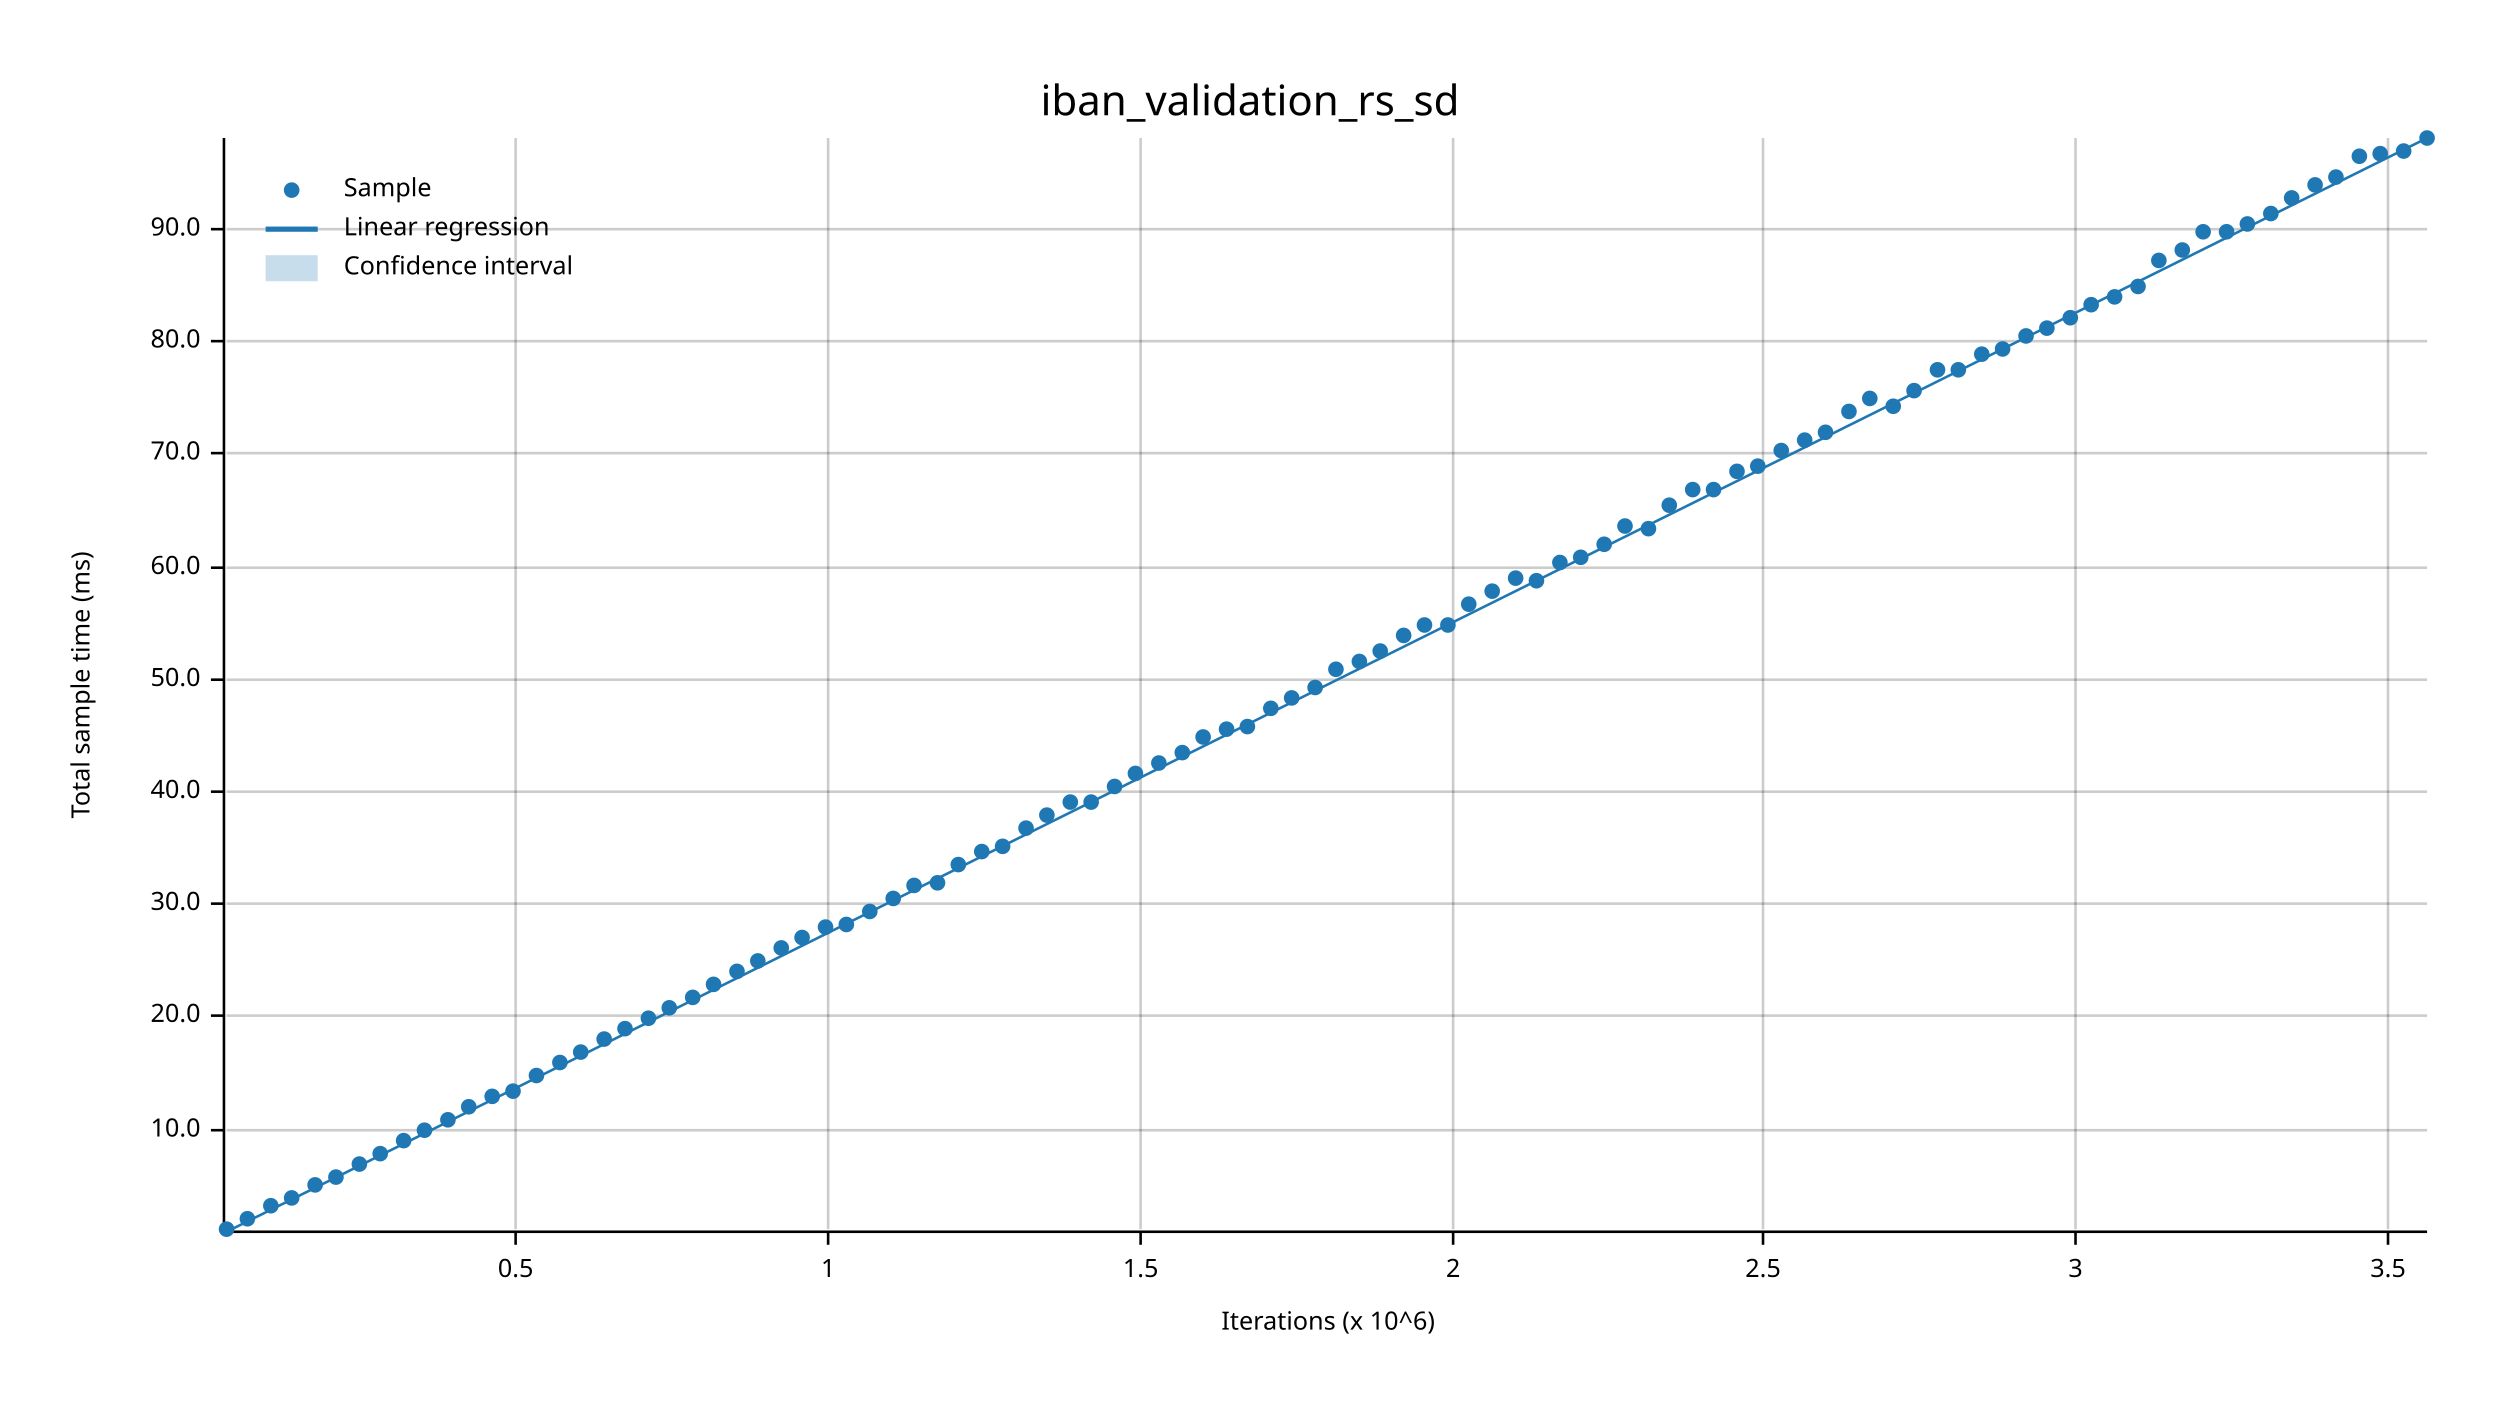
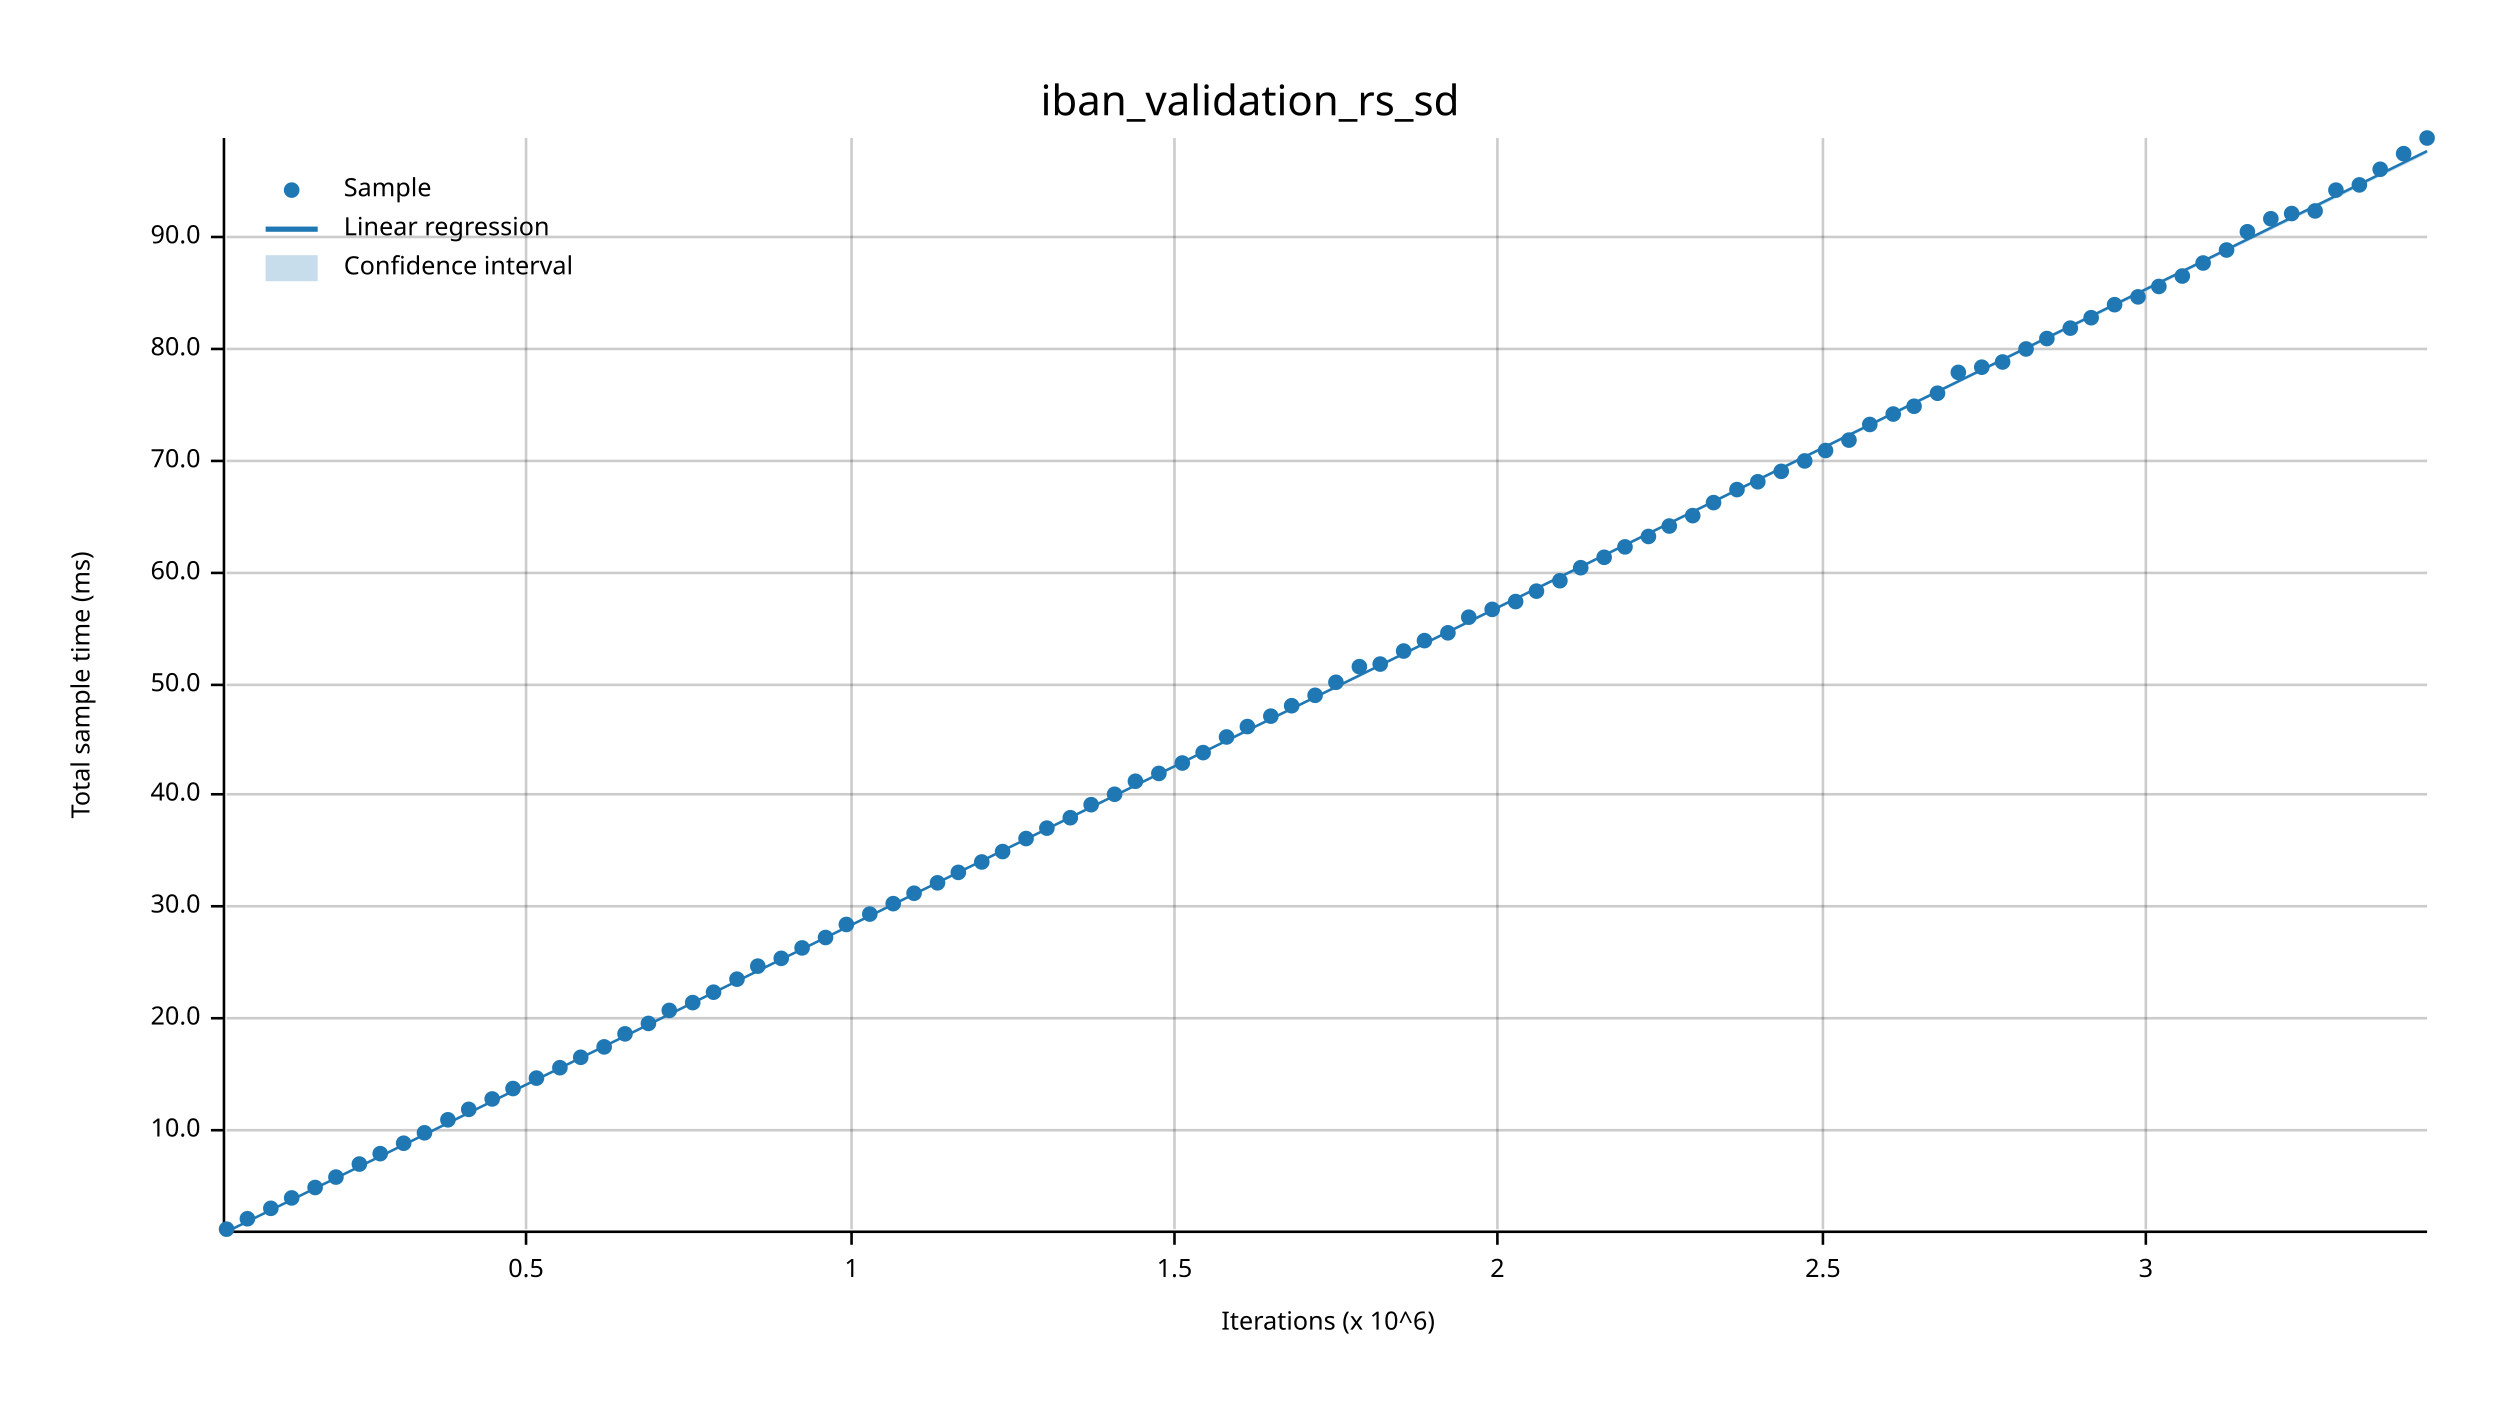
<svg xmlns="http://www.w3.org/2000/svg" width="960" height="540" viewBox="0 0 960 540">
  <text x="480" y="32" dy="0.76em" text-anchor="middle" font-family="sans-serif" font-size="16.129" opacity="1" fill="#000000">
iban_validation_rs_sd
</text>
  <text x="27" y="263" dy="0.76em" text-anchor="middle" font-family="sans-serif" font-size="9.677" opacity="1" fill="#000000" transform="rotate(270, 27, 263)">
Total sample time (ms)
</text>
  <text x="510" y="513" dy="-0.5ex" text-anchor="middle" font-family="sans-serif" font-size="9.677" opacity="1" fill="#000000">
Iterations (x 10^6)
</text>
-   <line opacity="0.2" stroke="#000000" stroke-width="1" x1="198" y1="472" x2="198" y2="53" />
-   <line opacity="0.2" stroke="#000000" stroke-width="1" x1="318" y1="472" x2="318" y2="53" />
-   <line opacity="0.2" stroke="#000000" stroke-width="1" x1="438" y1="472" x2="438" y2="53" />
-   <line opacity="0.2" stroke="#000000" stroke-width="1" x1="558" y1="472" x2="558" y2="53" />
-   <line opacity="0.2" stroke="#000000" stroke-width="1" x1="677" y1="472" x2="677" y2="53" />
-   <line opacity="0.2" stroke="#000000" stroke-width="1" x1="797" y1="472" x2="797" y2="53" />
-   <line opacity="0.2" stroke="#000000" stroke-width="1" x1="917" y1="472" x2="917" y2="53" />
+   <line opacity="0.2" stroke="#000000" stroke-width="1" x1="202" y1="472" x2="202" y2="53" />
+   <line opacity="0.2" stroke="#000000" stroke-width="1" x1="327" y1="472" x2="327" y2="53" />
+   <line opacity="0.2" stroke="#000000" stroke-width="1" x1="451" y1="472" x2="451" y2="53" />
+   <line opacity="0.2" stroke="#000000" stroke-width="1" x1="575" y1="472" x2="575" y2="53" />
+   <line opacity="0.2" stroke="#000000" stroke-width="1" x1="700" y1="472" x2="700" y2="53" />
+   <line opacity="0.2" stroke="#000000" stroke-width="1" x1="824" y1="472" x2="824" y2="53" />
  <line opacity="0.2" stroke="#000000" stroke-width="1" x1="87" y1="434" x2="932" y2="434" />
-   <line opacity="0.2" stroke="#000000" stroke-width="1" x1="87" y1="390" x2="932" y2="390" />
-   <line opacity="0.2" stroke="#000000" stroke-width="1" x1="87" y1="347" x2="932" y2="347" />
-   <line opacity="0.2" stroke="#000000" stroke-width="1" x1="87" y1="304" x2="932" y2="304" />
-   <line opacity="0.2" stroke="#000000" stroke-width="1" x1="87" y1="261" x2="932" y2="261" />
-   <line opacity="0.2" stroke="#000000" stroke-width="1" x1="87" y1="218" x2="932" y2="218" />
-   <line opacity="0.2" stroke="#000000" stroke-width="1" x1="87" y1="174" x2="932" y2="174" />
-   <line opacity="0.2" stroke="#000000" stroke-width="1" x1="87" y1="131" x2="932" y2="131" />
-   <line opacity="0.2" stroke="#000000" stroke-width="1" x1="87" y1="88" x2="932" y2="88" />
+   <line opacity="0.2" stroke="#000000" stroke-width="1" x1="87" y1="391" x2="932" y2="391" />
+   <line opacity="0.2" stroke="#000000" stroke-width="1" x1="87" y1="348" x2="932" y2="348" />
+   <line opacity="0.2" stroke="#000000" stroke-width="1" x1="87" y1="305" x2="932" y2="305" />
+   <line opacity="0.2" stroke="#000000" stroke-width="1" x1="87" y1="263" x2="932" y2="263" />
+   <line opacity="0.2" stroke="#000000" stroke-width="1" x1="87" y1="220" x2="932" y2="220" />
+   <line opacity="0.2" stroke="#000000" stroke-width="1" x1="87" y1="177" x2="932" y2="177" />
+   <line opacity="0.2" stroke="#000000" stroke-width="1" x1="87" y1="134" x2="932" y2="134" />
+   <line opacity="0.2" stroke="#000000" stroke-width="1" x1="87" y1="91" x2="932" y2="91" />
  <polyline fill="none" opacity="1" stroke="#000000" stroke-width="1" points="86,53 86,472 " />
  <text x="77" y="434" dy="0.5ex" text-anchor="end" font-family="sans-serif" font-size="9.677" opacity="1" fill="#000000">
10.0
</text>
  <polyline fill="none" opacity="1" stroke="#000000" stroke-width="1" points="81,434 86,434 " />
-   <text x="77" y="390" dy="0.5ex" text-anchor="end" font-family="sans-serif" font-size="9.677" opacity="1" fill="#000000">
+   <text x="77" y="391" dy="0.5ex" text-anchor="end" font-family="sans-serif" font-size="9.677" opacity="1" fill="#000000">
20.0
</text>
-   <polyline fill="none" opacity="1" stroke="#000000" stroke-width="1" points="81,390 86,390 " />
-   <text x="77" y="347" dy="0.5ex" text-anchor="end" font-family="sans-serif" font-size="9.677" opacity="1" fill="#000000">
+   <polyline fill="none" opacity="1" stroke="#000000" stroke-width="1" points="81,391 86,391 " />
+   <text x="77" y="348" dy="0.5ex" text-anchor="end" font-family="sans-serif" font-size="9.677" opacity="1" fill="#000000">
30.0
</text>
-   <polyline fill="none" opacity="1" stroke="#000000" stroke-width="1" points="81,347 86,347 " />
-   <text x="77" y="304" dy="0.5ex" text-anchor="end" font-family="sans-serif" font-size="9.677" opacity="1" fill="#000000">
+   <polyline fill="none" opacity="1" stroke="#000000" stroke-width="1" points="81,348 86,348 " />
+   <text x="77" y="305" dy="0.5ex" text-anchor="end" font-family="sans-serif" font-size="9.677" opacity="1" fill="#000000">
40.0
</text>
-   <polyline fill="none" opacity="1" stroke="#000000" stroke-width="1" points="81,304 86,304 " />
-   <text x="77" y="261" dy="0.5ex" text-anchor="end" font-family="sans-serif" font-size="9.677" opacity="1" fill="#000000">
+   <polyline fill="none" opacity="1" stroke="#000000" stroke-width="1" points="81,305 86,305 " />
+   <text x="77" y="263" dy="0.5ex" text-anchor="end" font-family="sans-serif" font-size="9.677" opacity="1" fill="#000000">
50.0
</text>
-   <polyline fill="none" opacity="1" stroke="#000000" stroke-width="1" points="81,261 86,261 " />
-   <text x="77" y="218" dy="0.5ex" text-anchor="end" font-family="sans-serif" font-size="9.677" opacity="1" fill="#000000">
+   <polyline fill="none" opacity="1" stroke="#000000" stroke-width="1" points="81,263 86,263 " />
+   <text x="77" y="220" dy="0.5ex" text-anchor="end" font-family="sans-serif" font-size="9.677" opacity="1" fill="#000000">
60.0
</text>
-   <polyline fill="none" opacity="1" stroke="#000000" stroke-width="1" points="81,218 86,218 " />
-   <text x="77" y="174" dy="0.5ex" text-anchor="end" font-family="sans-serif" font-size="9.677" opacity="1" fill="#000000">
+   <polyline fill="none" opacity="1" stroke="#000000" stroke-width="1" points="81,220 86,220 " />
+   <text x="77" y="177" dy="0.5ex" text-anchor="end" font-family="sans-serif" font-size="9.677" opacity="1" fill="#000000">
70.0
</text>
-   <polyline fill="none" opacity="1" stroke="#000000" stroke-width="1" points="81,174 86,174 " />
-   <text x="77" y="131" dy="0.5ex" text-anchor="end" font-family="sans-serif" font-size="9.677" opacity="1" fill="#000000">
+   <polyline fill="none" opacity="1" stroke="#000000" stroke-width="1" points="81,177 86,177 " />
+   <text x="77" y="134" dy="0.5ex" text-anchor="end" font-family="sans-serif" font-size="9.677" opacity="1" fill="#000000">
80.0
</text>
-   <polyline fill="none" opacity="1" stroke="#000000" stroke-width="1" points="81,131 86,131 " />
-   <text x="77" y="88" dy="0.5ex" text-anchor="end" font-family="sans-serif" font-size="9.677" opacity="1" fill="#000000">
+   <polyline fill="none" opacity="1" stroke="#000000" stroke-width="1" points="81,134 86,134 " />
+   <text x="77" y="91" dy="0.5ex" text-anchor="end" font-family="sans-serif" font-size="9.677" opacity="1" fill="#000000">
90.0
</text>
-   <polyline fill="none" opacity="1" stroke="#000000" stroke-width="1" points="81,88 86,88 " />
+   <polyline fill="none" opacity="1" stroke="#000000" stroke-width="1" points="81,91 86,91 " />
  <polyline fill="none" opacity="1" stroke="#000000" stroke-width="1" points="87,473 932,473 " />
-   <text x="198" y="483" dy="0.76em" text-anchor="middle" font-family="sans-serif" font-size="9.677" opacity="1" fill="#000000">
+   <text x="202" y="483" dy="0.76em" text-anchor="middle" font-family="sans-serif" font-size="9.677" opacity="1" fill="#000000">
0.5
</text>
-   <polyline fill="none" opacity="1" stroke="#000000" stroke-width="1" points="198,473 198,478 " />
-   <text x="318" y="483" dy="0.76em" text-anchor="middle" font-family="sans-serif" font-size="9.677" opacity="1" fill="#000000">
+   <polyline fill="none" opacity="1" stroke="#000000" stroke-width="1" points="202,473 202,478 " />
+   <text x="327" y="483" dy="0.76em" text-anchor="middle" font-family="sans-serif" font-size="9.677" opacity="1" fill="#000000">
1
</text>
-   <polyline fill="none" opacity="1" stroke="#000000" stroke-width="1" points="318,473 318,478 " />
-   <text x="438" y="483" dy="0.76em" text-anchor="middle" font-family="sans-serif" font-size="9.677" opacity="1" fill="#000000">
+   <polyline fill="none" opacity="1" stroke="#000000" stroke-width="1" points="327,473 327,478 " />
+   <text x="451" y="483" dy="0.76em" text-anchor="middle" font-family="sans-serif" font-size="9.677" opacity="1" fill="#000000">
1.5
</text>
-   <polyline fill="none" opacity="1" stroke="#000000" stroke-width="1" points="438,473 438,478 " />
-   <text x="558" y="483" dy="0.76em" text-anchor="middle" font-family="sans-serif" font-size="9.677" opacity="1" fill="#000000">
+   <polyline fill="none" opacity="1" stroke="#000000" stroke-width="1" points="451,473 451,478 " />
+   <text x="575" y="483" dy="0.76em" text-anchor="middle" font-family="sans-serif" font-size="9.677" opacity="1" fill="#000000">
2
</text>
-   <polyline fill="none" opacity="1" stroke="#000000" stroke-width="1" points="558,473 558,478 " />
-   <text x="677" y="483" dy="0.76em" text-anchor="middle" font-family="sans-serif" font-size="9.677" opacity="1" fill="#000000">
+   <polyline fill="none" opacity="1" stroke="#000000" stroke-width="1" points="575,473 575,478 " />
+   <text x="700" y="483" dy="0.76em" text-anchor="middle" font-family="sans-serif" font-size="9.677" opacity="1" fill="#000000">
2.5
</text>
-   <polyline fill="none" opacity="1" stroke="#000000" stroke-width="1" points="677,473 677,478 " />
-   <text x="797" y="483" dy="0.76em" text-anchor="middle" font-family="sans-serif" font-size="9.677" opacity="1" fill="#000000">
+   <polyline fill="none" opacity="1" stroke="#000000" stroke-width="1" points="700,473 700,478 " />
+   <text x="824" y="483" dy="0.76em" text-anchor="middle" font-family="sans-serif" font-size="9.677" opacity="1" fill="#000000">
3
</text>
-   <polyline fill="none" opacity="1" stroke="#000000" stroke-width="1" points="797,473 797,478 " />
-   <text x="917" y="483" dy="0.76em" text-anchor="middle" font-family="sans-serif" font-size="9.677" opacity="1" fill="#000000">
- 3.5
- </text>
-   <polyline fill="none" opacity="1" stroke="#000000" stroke-width="1" points="917,473 917,478 " />
+   <polyline fill="none" opacity="1" stroke="#000000" stroke-width="1" points="824,473 824,478 " />
  <circle cx="87" cy="472" r="3" opacity="1" fill="#1F78B4" stroke="none" stroke-width="1" />
  <circle cx="95" cy="468" r="3" opacity="1" fill="#1F78B4" stroke="none" stroke-width="1" />
-   <circle cx="104" cy="463" r="3" opacity="1" fill="#1F78B4" stroke="none" stroke-width="1" />
+   <circle cx="104" cy="464" r="3" opacity="1" fill="#1F78B4" stroke="none" stroke-width="1" />
  <circle cx="112" cy="460" r="3" opacity="1" fill="#1F78B4" stroke="none" stroke-width="1" />
-   <circle cx="121" cy="455" r="3" opacity="1" fill="#1F78B4" stroke="none" stroke-width="1" />
+   <circle cx="121" cy="456" r="3" opacity="1" fill="#1F78B4" stroke="none" stroke-width="1" />
  <circle cx="129" cy="452" r="3" opacity="1" fill="#1F78B4" stroke="none" stroke-width="1" />
  <circle cx="138" cy="447" r="3" opacity="1" fill="#1F78B4" stroke="none" stroke-width="1" />
  <circle cx="146" cy="443" r="3" opacity="1" fill="#1F78B4" stroke="none" stroke-width="1" />
-   <circle cx="155" cy="438" r="3" opacity="1" fill="#1F78B4" stroke="none" stroke-width="1" />
-   <circle cx="163" cy="434" r="3" opacity="1" fill="#1F78B4" stroke="none" stroke-width="1" />
+   <circle cx="155" cy="439" r="3" opacity="1" fill="#1F78B4" stroke="none" stroke-width="1" />
+   <circle cx="163" cy="435" r="3" opacity="1" fill="#1F78B4" stroke="none" stroke-width="1" />
  <circle cx="172" cy="430" r="3" opacity="1" fill="#1F78B4" stroke="none" stroke-width="1" />
-   <circle cx="180" cy="425" r="3" opacity="1" fill="#1F78B4" stroke="none" stroke-width="1" />
-   <circle cx="189" cy="421" r="3" opacity="1" fill="#1F78B4" stroke="none" stroke-width="1" />
-   <circle cx="197" cy="419" r="3" opacity="1" fill="#1F78B4" stroke="none" stroke-width="1" />
-   <circle cx="206" cy="413" r="3" opacity="1" fill="#1F78B4" stroke="none" stroke-width="1" />
-   <circle cx="215" cy="408" r="3" opacity="1" fill="#1F78B4" stroke="none" stroke-width="1" />
-   <circle cx="223" cy="404" r="3" opacity="1" fill="#1F78B4" stroke="none" stroke-width="1" />
-   <circle cx="232" cy="399" r="3" opacity="1" fill="#1F78B4" stroke="none" stroke-width="1" />
-   <circle cx="240" cy="395" r="3" opacity="1" fill="#1F78B4" stroke="none" stroke-width="1" />
-   <circle cx="249" cy="391" r="3" opacity="1" fill="#1F78B4" stroke="none" stroke-width="1" />
-   <circle cx="257" cy="387" r="3" opacity="1" fill="#1F78B4" stroke="none" stroke-width="1" />
-   <circle cx="266" cy="383" r="3" opacity="1" fill="#1F78B4" stroke="none" stroke-width="1" />
-   <circle cx="274" cy="378" r="3" opacity="1" fill="#1F78B4" stroke="none" stroke-width="1" />
-   <circle cx="283" cy="373" r="3" opacity="1" fill="#1F78B4" stroke="none" stroke-width="1" />
-   <circle cx="291" cy="369" r="3" opacity="1" fill="#1F78B4" stroke="none" stroke-width="1" />
-   <circle cx="300" cy="364" r="3" opacity="1" fill="#1F78B4" stroke="none" stroke-width="1" />
-   <circle cx="308" cy="360" r="3" opacity="1" fill="#1F78B4" stroke="none" stroke-width="1" />
-   <circle cx="317" cy="356" r="3" opacity="1" fill="#1F78B4" stroke="none" stroke-width="1" />
+   <circle cx="180" cy="426" r="3" opacity="1" fill="#1F78B4" stroke="none" stroke-width="1" />
+   <circle cx="189" cy="422" r="3" opacity="1" fill="#1F78B4" stroke="none" stroke-width="1" />
+   <circle cx="197" cy="418" r="3" opacity="1" fill="#1F78B4" stroke="none" stroke-width="1" />
+   <circle cx="206" cy="414" r="3" opacity="1" fill="#1F78B4" stroke="none" stroke-width="1" />
+   <circle cx="215" cy="410" r="3" opacity="1" fill="#1F78B4" stroke="none" stroke-width="1" />
+   <circle cx="223" cy="406" r="3" opacity="1" fill="#1F78B4" stroke="none" stroke-width="1" />
+   <circle cx="232" cy="402" r="3" opacity="1" fill="#1F78B4" stroke="none" stroke-width="1" />
+   <circle cx="240" cy="397" r="3" opacity="1" fill="#1F78B4" stroke="none" stroke-width="1" />
+   <circle cx="249" cy="393" r="3" opacity="1" fill="#1F78B4" stroke="none" stroke-width="1" />
+   <circle cx="257" cy="388" r="3" opacity="1" fill="#1F78B4" stroke="none" stroke-width="1" />
+   <circle cx="266" cy="385" r="3" opacity="1" fill="#1F78B4" stroke="none" stroke-width="1" />
+   <circle cx="274" cy="381" r="3" opacity="1" fill="#1F78B4" stroke="none" stroke-width="1" />
+   <circle cx="283" cy="376" r="3" opacity="1" fill="#1F78B4" stroke="none" stroke-width="1" />
+   <circle cx="291" cy="371" r="3" opacity="1" fill="#1F78B4" stroke="none" stroke-width="1" />
+   <circle cx="300" cy="368" r="3" opacity="1" fill="#1F78B4" stroke="none" stroke-width="1" />
+   <circle cx="308" cy="364" r="3" opacity="1" fill="#1F78B4" stroke="none" stroke-width="1" />
+   <circle cx="317" cy="360" r="3" opacity="1" fill="#1F78B4" stroke="none" stroke-width="1" />
  <circle cx="325" cy="355" r="3" opacity="1" fill="#1F78B4" stroke="none" stroke-width="1" />
-   <circle cx="334" cy="350" r="3" opacity="1" fill="#1F78B4" stroke="none" stroke-width="1" />
-   <circle cx="343" cy="345" r="3" opacity="1" fill="#1F78B4" stroke="none" stroke-width="1" />
-   <circle cx="351" cy="340" r="3" opacity="1" fill="#1F78B4" stroke="none" stroke-width="1" />
+   <circle cx="334" cy="351" r="3" opacity="1" fill="#1F78B4" stroke="none" stroke-width="1" />
+   <circle cx="343" cy="347" r="3" opacity="1" fill="#1F78B4" stroke="none" stroke-width="1" />
+   <circle cx="351" cy="343" r="3" opacity="1" fill="#1F78B4" stroke="none" stroke-width="1" />
  <circle cx="360" cy="339" r="3" opacity="1" fill="#1F78B4" stroke="none" stroke-width="1" />
-   <circle cx="368" cy="332" r="3" opacity="1" fill="#1F78B4" stroke="none" stroke-width="1" />
-   <circle cx="377" cy="327" r="3" opacity="1" fill="#1F78B4" stroke="none" stroke-width="1" />
-   <circle cx="385" cy="325" r="3" opacity="1" fill="#1F78B4" stroke="none" stroke-width="1" />
-   <circle cx="394" cy="318" r="3" opacity="1" fill="#1F78B4" stroke="none" stroke-width="1" />
-   <circle cx="402" cy="313" r="3" opacity="1" fill="#1F78B4" stroke="none" stroke-width="1" />
-   <circle cx="411" cy="308" r="3" opacity="1" fill="#1F78B4" stroke="none" stroke-width="1" />
-   <circle cx="419" cy="308" r="3" opacity="1" fill="#1F78B4" stroke="none" stroke-width="1" />
-   <circle cx="428" cy="302" r="3" opacity="1" fill="#1F78B4" stroke="none" stroke-width="1" />
-   <circle cx="436" cy="297" r="3" opacity="1" fill="#1F78B4" stroke="none" stroke-width="1" />
-   <circle cx="445" cy="293" r="3" opacity="1" fill="#1F78B4" stroke="none" stroke-width="1" />
-   <circle cx="454" cy="289" r="3" opacity="1" fill="#1F78B4" stroke="none" stroke-width="1" />
-   <circle cx="462" cy="283" r="3" opacity="1" fill="#1F78B4" stroke="none" stroke-width="1" />
-   <circle cx="471" cy="280" r="3" opacity="1" fill="#1F78B4" stroke="none" stroke-width="1" />
+   <circle cx="368" cy="335" r="3" opacity="1" fill="#1F78B4" stroke="none" stroke-width="1" />
+   <circle cx="377" cy="331" r="3" opacity="1" fill="#1F78B4" stroke="none" stroke-width="1" />
+   <circle cx="385" cy="327" r="3" opacity="1" fill="#1F78B4" stroke="none" stroke-width="1" />
+   <circle cx="394" cy="322" r="3" opacity="1" fill="#1F78B4" stroke="none" stroke-width="1" />
+   <circle cx="402" cy="318" r="3" opacity="1" fill="#1F78B4" stroke="none" stroke-width="1" />
+   <circle cx="411" cy="314" r="3" opacity="1" fill="#1F78B4" stroke="none" stroke-width="1" />
+   <circle cx="419" cy="309" r="3" opacity="1" fill="#1F78B4" stroke="none" stroke-width="1" />
+   <circle cx="428" cy="305" r="3" opacity="1" fill="#1F78B4" stroke="none" stroke-width="1" />
+   <circle cx="436" cy="300" r="3" opacity="1" fill="#1F78B4" stroke="none" stroke-width="1" />
+   <circle cx="445" cy="297" r="3" opacity="1" fill="#1F78B4" stroke="none" stroke-width="1" />
+   <circle cx="454" cy="293" r="3" opacity="1" fill="#1F78B4" stroke="none" stroke-width="1" />
+   <circle cx="462" cy="289" r="3" opacity="1" fill="#1F78B4" stroke="none" stroke-width="1" />
+   <circle cx="471" cy="283" r="3" opacity="1" fill="#1F78B4" stroke="none" stroke-width="1" />
  <circle cx="479" cy="279" r="3" opacity="1" fill="#1F78B4" stroke="none" stroke-width="1" />
-   <circle cx="488" cy="272" r="3" opacity="1" fill="#1F78B4" stroke="none" stroke-width="1" />
-   <circle cx="496" cy="268" r="3" opacity="1" fill="#1F78B4" stroke="none" stroke-width="1" />
-   <circle cx="505" cy="264" r="3" opacity="1" fill="#1F78B4" stroke="none" stroke-width="1" />
-   <circle cx="513" cy="257" r="3" opacity="1" fill="#1F78B4" stroke="none" stroke-width="1" />
-   <circle cx="522" cy="254" r="3" opacity="1" fill="#1F78B4" stroke="none" stroke-width="1" />
-   <circle cx="530" cy="250" r="3" opacity="1" fill="#1F78B4" stroke="none" stroke-width="1" />
-   <circle cx="539" cy="244" r="3" opacity="1" fill="#1F78B4" stroke="none" stroke-width="1" />
-   <circle cx="547" cy="240" r="3" opacity="1" fill="#1F78B4" stroke="none" stroke-width="1" />
-   <circle cx="556" cy="240" r="3" opacity="1" fill="#1F78B4" stroke="none" stroke-width="1" />
-   <circle cx="564" cy="232" r="3" opacity="1" fill="#1F78B4" stroke="none" stroke-width="1" />
-   <circle cx="573" cy="227" r="3" opacity="1" fill="#1F78B4" stroke="none" stroke-width="1" />
-   <circle cx="582" cy="222" r="3" opacity="1" fill="#1F78B4" stroke="none" stroke-width="1" />
-   <circle cx="590" cy="223" r="3" opacity="1" fill="#1F78B4" stroke="none" stroke-width="1" />
-   <circle cx="599" cy="216" r="3" opacity="1" fill="#1F78B4" stroke="none" stroke-width="1" />
-   <circle cx="607" cy="214" r="3" opacity="1" fill="#1F78B4" stroke="none" stroke-width="1" />
-   <circle cx="616" cy="209" r="3" opacity="1" fill="#1F78B4" stroke="none" stroke-width="1" />
-   <circle cx="624" cy="202" r="3" opacity="1" fill="#1F78B4" stroke="none" stroke-width="1" />
-   <circle cx="633" cy="203" r="3" opacity="1" fill="#1F78B4" stroke="none" stroke-width="1" />
-   <circle cx="641" cy="194" r="3" opacity="1" fill="#1F78B4" stroke="none" stroke-width="1" />
-   <circle cx="650" cy="188" r="3" opacity="1" fill="#1F78B4" stroke="none" stroke-width="1" />
-   <circle cx="658" cy="188" r="3" opacity="1" fill="#1F78B4" stroke="none" stroke-width="1" />
-   <circle cx="667" cy="181" r="3" opacity="1" fill="#1F78B4" stroke="none" stroke-width="1" />
-   <circle cx="675" cy="179" r="3" opacity="1" fill="#1F78B4" stroke="none" stroke-width="1" />
-   <circle cx="684" cy="173" r="3" opacity="1" fill="#1F78B4" stroke="none" stroke-width="1" />
-   <circle cx="693" cy="169" r="3" opacity="1" fill="#1F78B4" stroke="none" stroke-width="1" />
-   <circle cx="701" cy="166" r="3" opacity="1" fill="#1F78B4" stroke="none" stroke-width="1" />
-   <circle cx="710" cy="158" r="3" opacity="1" fill="#1F78B4" stroke="none" stroke-width="1" />
-   <circle cx="718" cy="153" r="3" opacity="1" fill="#1F78B4" stroke="none" stroke-width="1" />
-   <circle cx="727" cy="156" r="3" opacity="1" fill="#1F78B4" stroke="none" stroke-width="1" />
-   <circle cx="735" cy="150" r="3" opacity="1" fill="#1F78B4" stroke="none" stroke-width="1" />
-   <circle cx="744" cy="142" r="3" opacity="1" fill="#1F78B4" stroke="none" stroke-width="1" />
-   <circle cx="752" cy="142" r="3" opacity="1" fill="#1F78B4" stroke="none" stroke-width="1" />
-   <circle cx="761" cy="136" r="3" opacity="1" fill="#1F78B4" stroke="none" stroke-width="1" />
-   <circle cx="769" cy="134" r="3" opacity="1" fill="#1F78B4" stroke="none" stroke-width="1" />
-   <circle cx="778" cy="129" r="3" opacity="1" fill="#1F78B4" stroke="none" stroke-width="1" />
-   <circle cx="786" cy="126" r="3" opacity="1" fill="#1F78B4" stroke="none" stroke-width="1" />
-   <circle cx="795" cy="122" r="3" opacity="1" fill="#1F78B4" stroke="none" stroke-width="1" />
-   <circle cx="803" cy="117" r="3" opacity="1" fill="#1F78B4" stroke="none" stroke-width="1" />
-   <circle cx="812" cy="114" r="3" opacity="1" fill="#1F78B4" stroke="none" stroke-width="1" />
-   <circle cx="821" cy="110" r="3" opacity="1" fill="#1F78B4" stroke="none" stroke-width="1" />
-   <circle cx="829" cy="100" r="3" opacity="1" fill="#1F78B4" stroke="none" stroke-width="1" />
-   <circle cx="838" cy="96" r="3" opacity="1" fill="#1F78B4" stroke="none" stroke-width="1" />
-   <circle cx="846" cy="89" r="3" opacity="1" fill="#1F78B4" stroke="none" stroke-width="1" />
-   <circle cx="855" cy="89" r="3" opacity="1" fill="#1F78B4" stroke="none" stroke-width="1" />
-   <circle cx="863" cy="86" r="3" opacity="1" fill="#1F78B4" stroke="none" stroke-width="1" />
-   <circle cx="872" cy="82" r="3" opacity="1" fill="#1F78B4" stroke="none" stroke-width="1" />
-   <circle cx="880" cy="76" r="3" opacity="1" fill="#1F78B4" stroke="none" stroke-width="1" />
-   <circle cx="889" cy="71" r="3" opacity="1" fill="#1F78B4" stroke="none" stroke-width="1" />
-   <circle cx="897" cy="68" r="3" opacity="1" fill="#1F78B4" stroke="none" stroke-width="1" />
-   <circle cx="906" cy="60" r="3" opacity="1" fill="#1F78B4" stroke="none" stroke-width="1" />
-   <circle cx="914" cy="59" r="3" opacity="1" fill="#1F78B4" stroke="none" stroke-width="1" />
-   <circle cx="923" cy="58" r="3" opacity="1" fill="#1F78B4" stroke="none" stroke-width="1" />
+   <circle cx="488" cy="275" r="3" opacity="1" fill="#1F78B4" stroke="none" stroke-width="1" />
+   <circle cx="496" cy="271" r="3" opacity="1" fill="#1F78B4" stroke="none" stroke-width="1" />
+   <circle cx="505" cy="267" r="3" opacity="1" fill="#1F78B4" stroke="none" stroke-width="1" />
+   <circle cx="513" cy="262" r="3" opacity="1" fill="#1F78B4" stroke="none" stroke-width="1" />
+   <circle cx="522" cy="256" r="3" opacity="1" fill="#1F78B4" stroke="none" stroke-width="1" />
+   <circle cx="530" cy="255" r="3" opacity="1" fill="#1F78B4" stroke="none" stroke-width="1" />
+   <circle cx="539" cy="250" r="3" opacity="1" fill="#1F78B4" stroke="none" stroke-width="1" />
+   <circle cx="547" cy="246" r="3" opacity="1" fill="#1F78B4" stroke="none" stroke-width="1" />
+   <circle cx="556" cy="243" r="3" opacity="1" fill="#1F78B4" stroke="none" stroke-width="1" />
+   <circle cx="564" cy="237" r="3" opacity="1" fill="#1F78B4" stroke="none" stroke-width="1" />
+   <circle cx="573" cy="234" r="3" opacity="1" fill="#1F78B4" stroke="none" stroke-width="1" />
+   <circle cx="582" cy="231" r="3" opacity="1" fill="#1F78B4" stroke="none" stroke-width="1" />
+   <circle cx="590" cy="227" r="3" opacity="1" fill="#1F78B4" stroke="none" stroke-width="1" />
+   <circle cx="599" cy="223" r="3" opacity="1" fill="#1F78B4" stroke="none" stroke-width="1" />
+   <circle cx="607" cy="218" r="3" opacity="1" fill="#1F78B4" stroke="none" stroke-width="1" />
+   <circle cx="616" cy="214" r="3" opacity="1" fill="#1F78B4" stroke="none" stroke-width="1" />
+   <circle cx="624" cy="210" r="3" opacity="1" fill="#1F78B4" stroke="none" stroke-width="1" />
+   <circle cx="633" cy="206" r="3" opacity="1" fill="#1F78B4" stroke="none" stroke-width="1" />
+   <circle cx="641" cy="202" r="3" opacity="1" fill="#1F78B4" stroke="none" stroke-width="1" />
+   <circle cx="650" cy="198" r="3" opacity="1" fill="#1F78B4" stroke="none" stroke-width="1" />
+   <circle cx="658" cy="193" r="3" opacity="1" fill="#1F78B4" stroke="none" stroke-width="1" />
+   <circle cx="667" cy="188" r="3" opacity="1" fill="#1F78B4" stroke="none" stroke-width="1" />
+   <circle cx="675" cy="185" r="3" opacity="1" fill="#1F78B4" stroke="none" stroke-width="1" />
+   <circle cx="684" cy="181" r="3" opacity="1" fill="#1F78B4" stroke="none" stroke-width="1" />
+   <circle cx="693" cy="177" r="3" opacity="1" fill="#1F78B4" stroke="none" stroke-width="1" />
+   <circle cx="701" cy="173" r="3" opacity="1" fill="#1F78B4" stroke="none" stroke-width="1" />
+   <circle cx="710" cy="169" r="3" opacity="1" fill="#1F78B4" stroke="none" stroke-width="1" />
+   <circle cx="718" cy="163" r="3" opacity="1" fill="#1F78B4" stroke="none" stroke-width="1" />
+   <circle cx="727" cy="159" r="3" opacity="1" fill="#1F78B4" stroke="none" stroke-width="1" />
+   <circle cx="735" cy="156" r="3" opacity="1" fill="#1F78B4" stroke="none" stroke-width="1" />
+   <circle cx="744" cy="151" r="3" opacity="1" fill="#1F78B4" stroke="none" stroke-width="1" />
+   <circle cx="752" cy="143" r="3" opacity="1" fill="#1F78B4" stroke="none" stroke-width="1" />
+   <circle cx="761" cy="141" r="3" opacity="1" fill="#1F78B4" stroke="none" stroke-width="1" />
+   <circle cx="769" cy="139" r="3" opacity="1" fill="#1F78B4" stroke="none" stroke-width="1" />
+   <circle cx="778" cy="134" r="3" opacity="1" fill="#1F78B4" stroke="none" stroke-width="1" />
+   <circle cx="786" cy="130" r="3" opacity="1" fill="#1F78B4" stroke="none" stroke-width="1" />
+   <circle cx="795" cy="126" r="3" opacity="1" fill="#1F78B4" stroke="none" stroke-width="1" />
+   <circle cx="803" cy="122" r="3" opacity="1" fill="#1F78B4" stroke="none" stroke-width="1" />
+   <circle cx="812" cy="117" r="3" opacity="1" fill="#1F78B4" stroke="none" stroke-width="1" />
+   <circle cx="821" cy="114" r="3" opacity="1" fill="#1F78B4" stroke="none" stroke-width="1" />
+   <circle cx="829" cy="110" r="3" opacity="1" fill="#1F78B4" stroke="none" stroke-width="1" />
+   <circle cx="838" cy="106" r="3" opacity="1" fill="#1F78B4" stroke="none" stroke-width="1" />
+   <circle cx="846" cy="101" r="3" opacity="1" fill="#1F78B4" stroke="none" stroke-width="1" />
+   <circle cx="855" cy="96" r="3" opacity="1" fill="#1F78B4" stroke="none" stroke-width="1" />
+   <circle cx="863" cy="89" r="3" opacity="1" fill="#1F78B4" stroke="none" stroke-width="1" />
+   <circle cx="872" cy="84" r="3" opacity="1" fill="#1F78B4" stroke="none" stroke-width="1" />
+   <circle cx="880" cy="82" r="3" opacity="1" fill="#1F78B4" stroke="none" stroke-width="1" />
+   <circle cx="889" cy="81" r="3" opacity="1" fill="#1F78B4" stroke="none" stroke-width="1" />
+   <circle cx="897" cy="73" r="3" opacity="1" fill="#1F78B4" stroke="none" stroke-width="1" />
+   <circle cx="906" cy="71" r="3" opacity="1" fill="#1F78B4" stroke="none" stroke-width="1" />
+   <circle cx="914" cy="65" r="3" opacity="1" fill="#1F78B4" stroke="none" stroke-width="1" />
+   <circle cx="923" cy="59" r="3" opacity="1" fill="#1F78B4" stroke="none" stroke-width="1" />
  <circle cx="932" cy="53" r="3" opacity="1" fill="#1F78B4" stroke="none" stroke-width="1" />
-   <polyline fill="none" opacity="1" stroke="#1F78B4" stroke-width="1" points="87,473 932,53 " />
-   <polygon opacity="0.25" fill="#1F78B4" points="87,473 932,53 932,53 " />
+   <polyline fill="none" opacity="1" stroke="#1F78B4" stroke-width="1" points="87,473 932,58 " />
+   <polygon opacity="0.25" fill="#1F78B4" points="87,473 932,59 932,58 " />
  <text x="132" y="68" dy="0.76em" text-anchor="start" font-family="sans-serif" font-size="9.677" opacity="1" fill="#000000">
Sample
</text>
  <text x="132" y="83" dy="0.76em" text-anchor="start" font-family="sans-serif" font-size="9.677" opacity="1" fill="#000000">
Linear regression
</text>
  <text x="132" y="98" dy="0.76em" text-anchor="start" font-family="sans-serif" font-size="9.677" opacity="1" fill="#000000">
Confidence interval
</text>
  <circle cx="112" cy="73" r="3" opacity="1" fill="#1F78B4" stroke="none" stroke-width="1" />
  <polyline fill="none" opacity="1" stroke="#1F78B4" stroke-width="2" points="102,88 122,88 " />
  <rect x="102" y="98" width="20" height="10" opacity="0.25" fill="#1F78B4" stroke="none" />
</svg>
